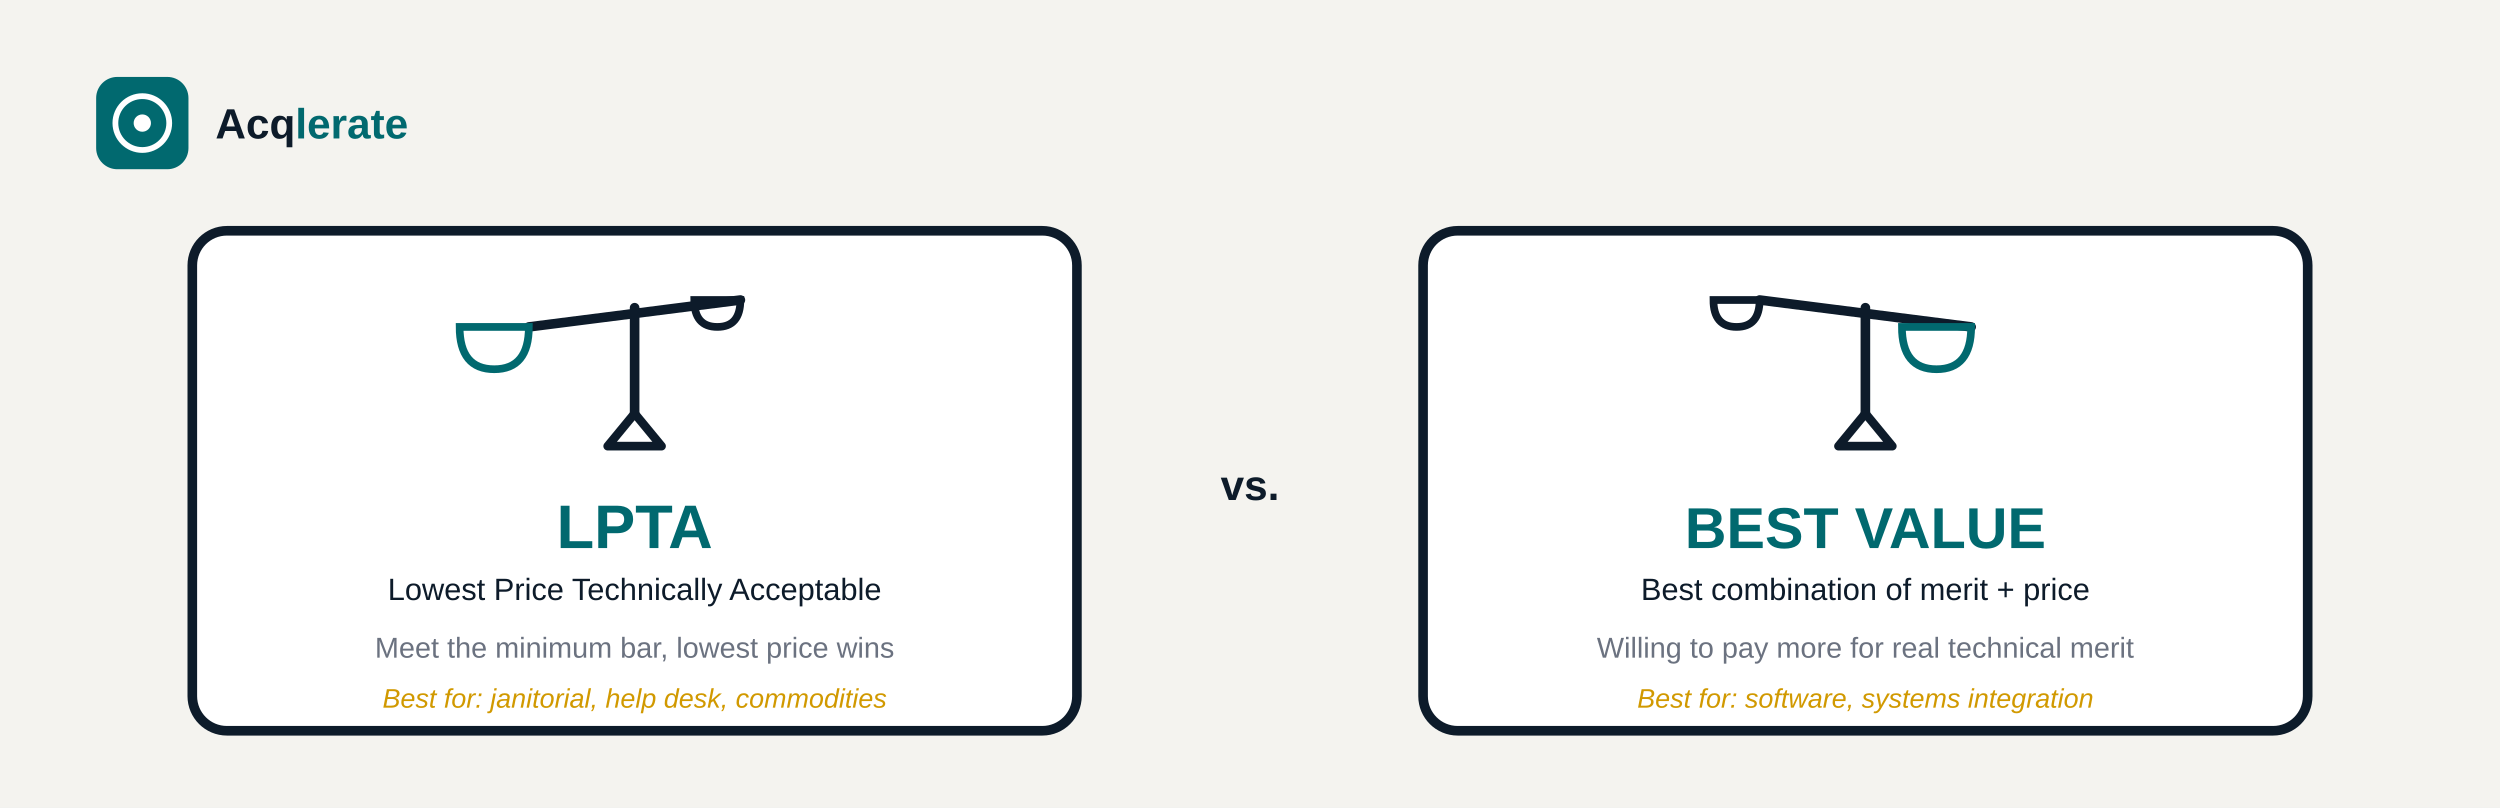
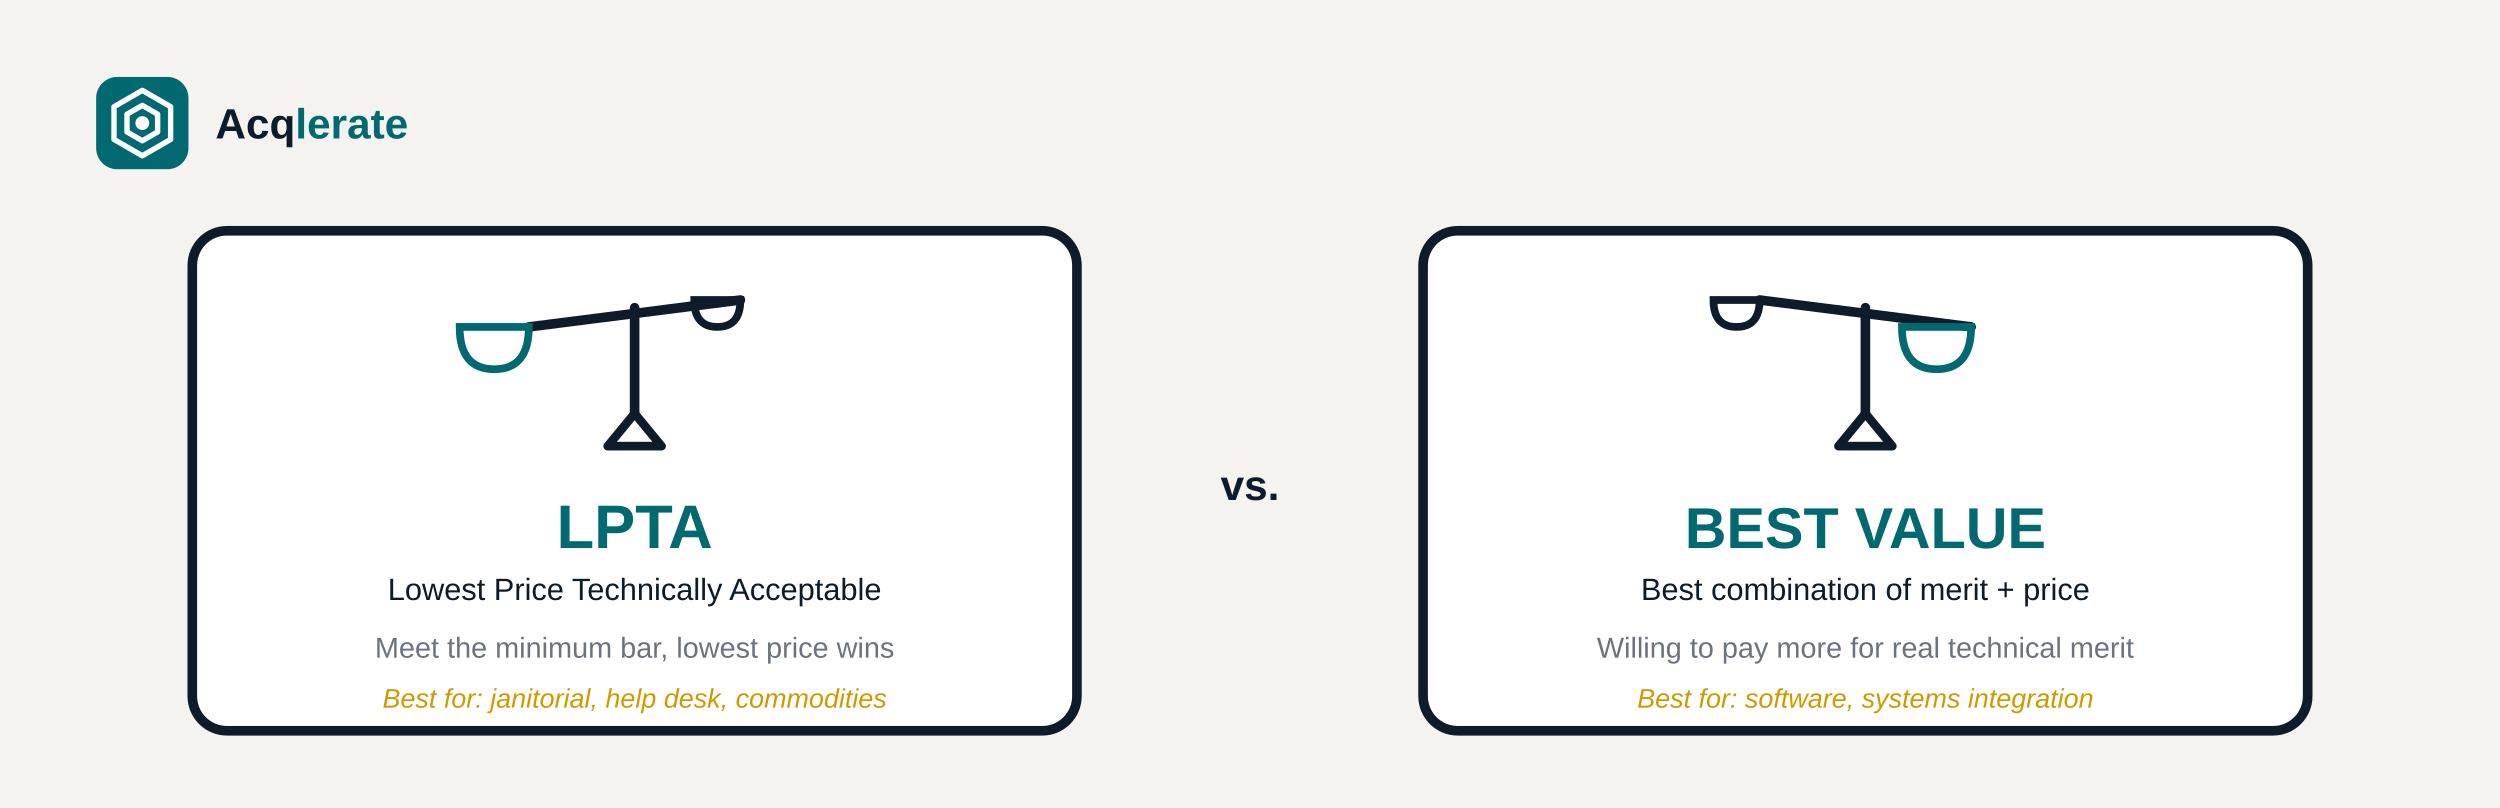
<svg xmlns="http://www.w3.org/2000/svg" viewBox="0 0 1300 420" width="1300" height="420">
  <rect width="1300" height="420" fill="#F4F3EF" />
  <g transform="translate(50,40)">
    <rect x="0" y="0" width="48" height="48" rx="11" fill="#01696F" />
-     <circle cx="24" cy="24" r="14" fill="none" stroke="#FFFFFF" stroke-width="3" />
-     <circle cx="24" cy="24" r="4.5" fill="#FFFFFF" />
+     <polygon points="24.0,7.0 38.72,15.5 38.72,32.5 24.0,41.0 9.28,32.5 9.28,15.5" fill="none" stroke="#FFFFFF" stroke-width="2.8" stroke-linejoin="round" />
+     <polygon points="24.0,14.8 31.97,19.4 31.97,28.6 24.0,33.2 16.03,28.6 16.03,19.4" fill="none" stroke="#FFFFFF" stroke-width="2.8" stroke-linejoin="round" />
+     <circle cx="24" cy="24" r="3.6" fill="#FFFFFF" />
    <text x="62" y="32" font-family="Arial, sans-serif" font-size="22" font-weight="700" fill="#0D1B2A">Acq<tspan fill="#01696F">lerate</tspan>
    </text>
  </g>
  <g transform="translate(100,120)">
    <rect x="0" y="0" width="460" height="260" rx="18" fill="#FFFFFF" stroke="#0D1B2A" stroke-width="5" />
    <g transform="translate(230,40)">
      <line x1="0" y1="0" x2="0" y2="55" stroke="#0D1B2A" stroke-width="5" stroke-linecap="round" />
      <polygon points="0,55 -14,72 14,72" fill="none" stroke="#0D1B2A" stroke-width="4.5" stroke-linejoin="round" />
      <line x1="-55" y1="10" x2="55" y2="-4" stroke="#0D1B2A" stroke-width="5" stroke-linecap="round" />
      <path d="M-55 10 q0 22 -18 22 q-18 0 -18 -22 z" fill="none" stroke="#01696F" stroke-width="4" />
      <path d="M55 -4 q0 14 -12 14 q-12 0 -12 -14 z" fill="none" stroke="#0D1B2A" stroke-width="4" />
    </g>
    <text x="230" y="165" font-family="Arial, sans-serif" font-size="32" font-weight="800" fill="#01696F" text-anchor="middle">LPTA</text>
    <text x="230" y="192" font-family="Arial, sans-serif" font-size="16" fill="#0D1B2A" text-anchor="middle">Lowest Price Technically Acceptable</text>
    <text x="230" y="222" font-family="Arial, sans-serif" font-size="15" fill="#6B7280" text-anchor="middle">Meet the minimum bar, lowest price wins</text>
    <text x="230" y="248" font-family="Arial, sans-serif" font-size="14" font-style="italic" fill="#D19900" text-anchor="middle">Best for: janitorial, help desk, commodities</text>
  </g>
  <text x="650" y="260" font-family="Arial, sans-serif" font-size="22" font-weight="800" fill="#0D1B2A" text-anchor="middle">vs.</text>
  <g transform="translate(740,120)">
    <rect x="0" y="0" width="460" height="260" rx="18" fill="#FFFFFF" stroke="#0D1B2A" stroke-width="5" />
    <g transform="translate(230,40)">
      <line x1="0" y1="0" x2="0" y2="55" stroke="#0D1B2A" stroke-width="5" stroke-linecap="round" />
      <polygon points="0,55 -14,72 14,72" fill="none" stroke="#0D1B2A" stroke-width="4.5" stroke-linejoin="round" />
      <line x1="-55" y1="-4" x2="55" y2="10" stroke="#0D1B2A" stroke-width="5" stroke-linecap="round" />
      <path d="M-55 -4 q0 14 -12 14 q-12 0 -12 -14 z" fill="none" stroke="#0D1B2A" stroke-width="4" />
      <path d="M55 10 q0 22 -18 22 q-18 0 -18 -22 z" fill="none" stroke="#01696F" stroke-width="4" />
    </g>
    <text x="230" y="165" font-family="Arial, sans-serif" font-size="30" font-weight="800" fill="#01696F" text-anchor="middle">BEST VALUE</text>
    <text x="230" y="192" font-family="Arial, sans-serif" font-size="16" fill="#0D1B2A" text-anchor="middle">Best combination of merit + price</text>
    <text x="230" y="222" font-family="Arial, sans-serif" font-size="15" fill="#6B7280" text-anchor="middle">Willing to pay more for real technical merit</text>
    <text x="230" y="248" font-family="Arial, sans-serif" font-size="14" font-style="italic" fill="#D19900" text-anchor="middle">Best for: software, systems integration</text>
  </g>
</svg>
